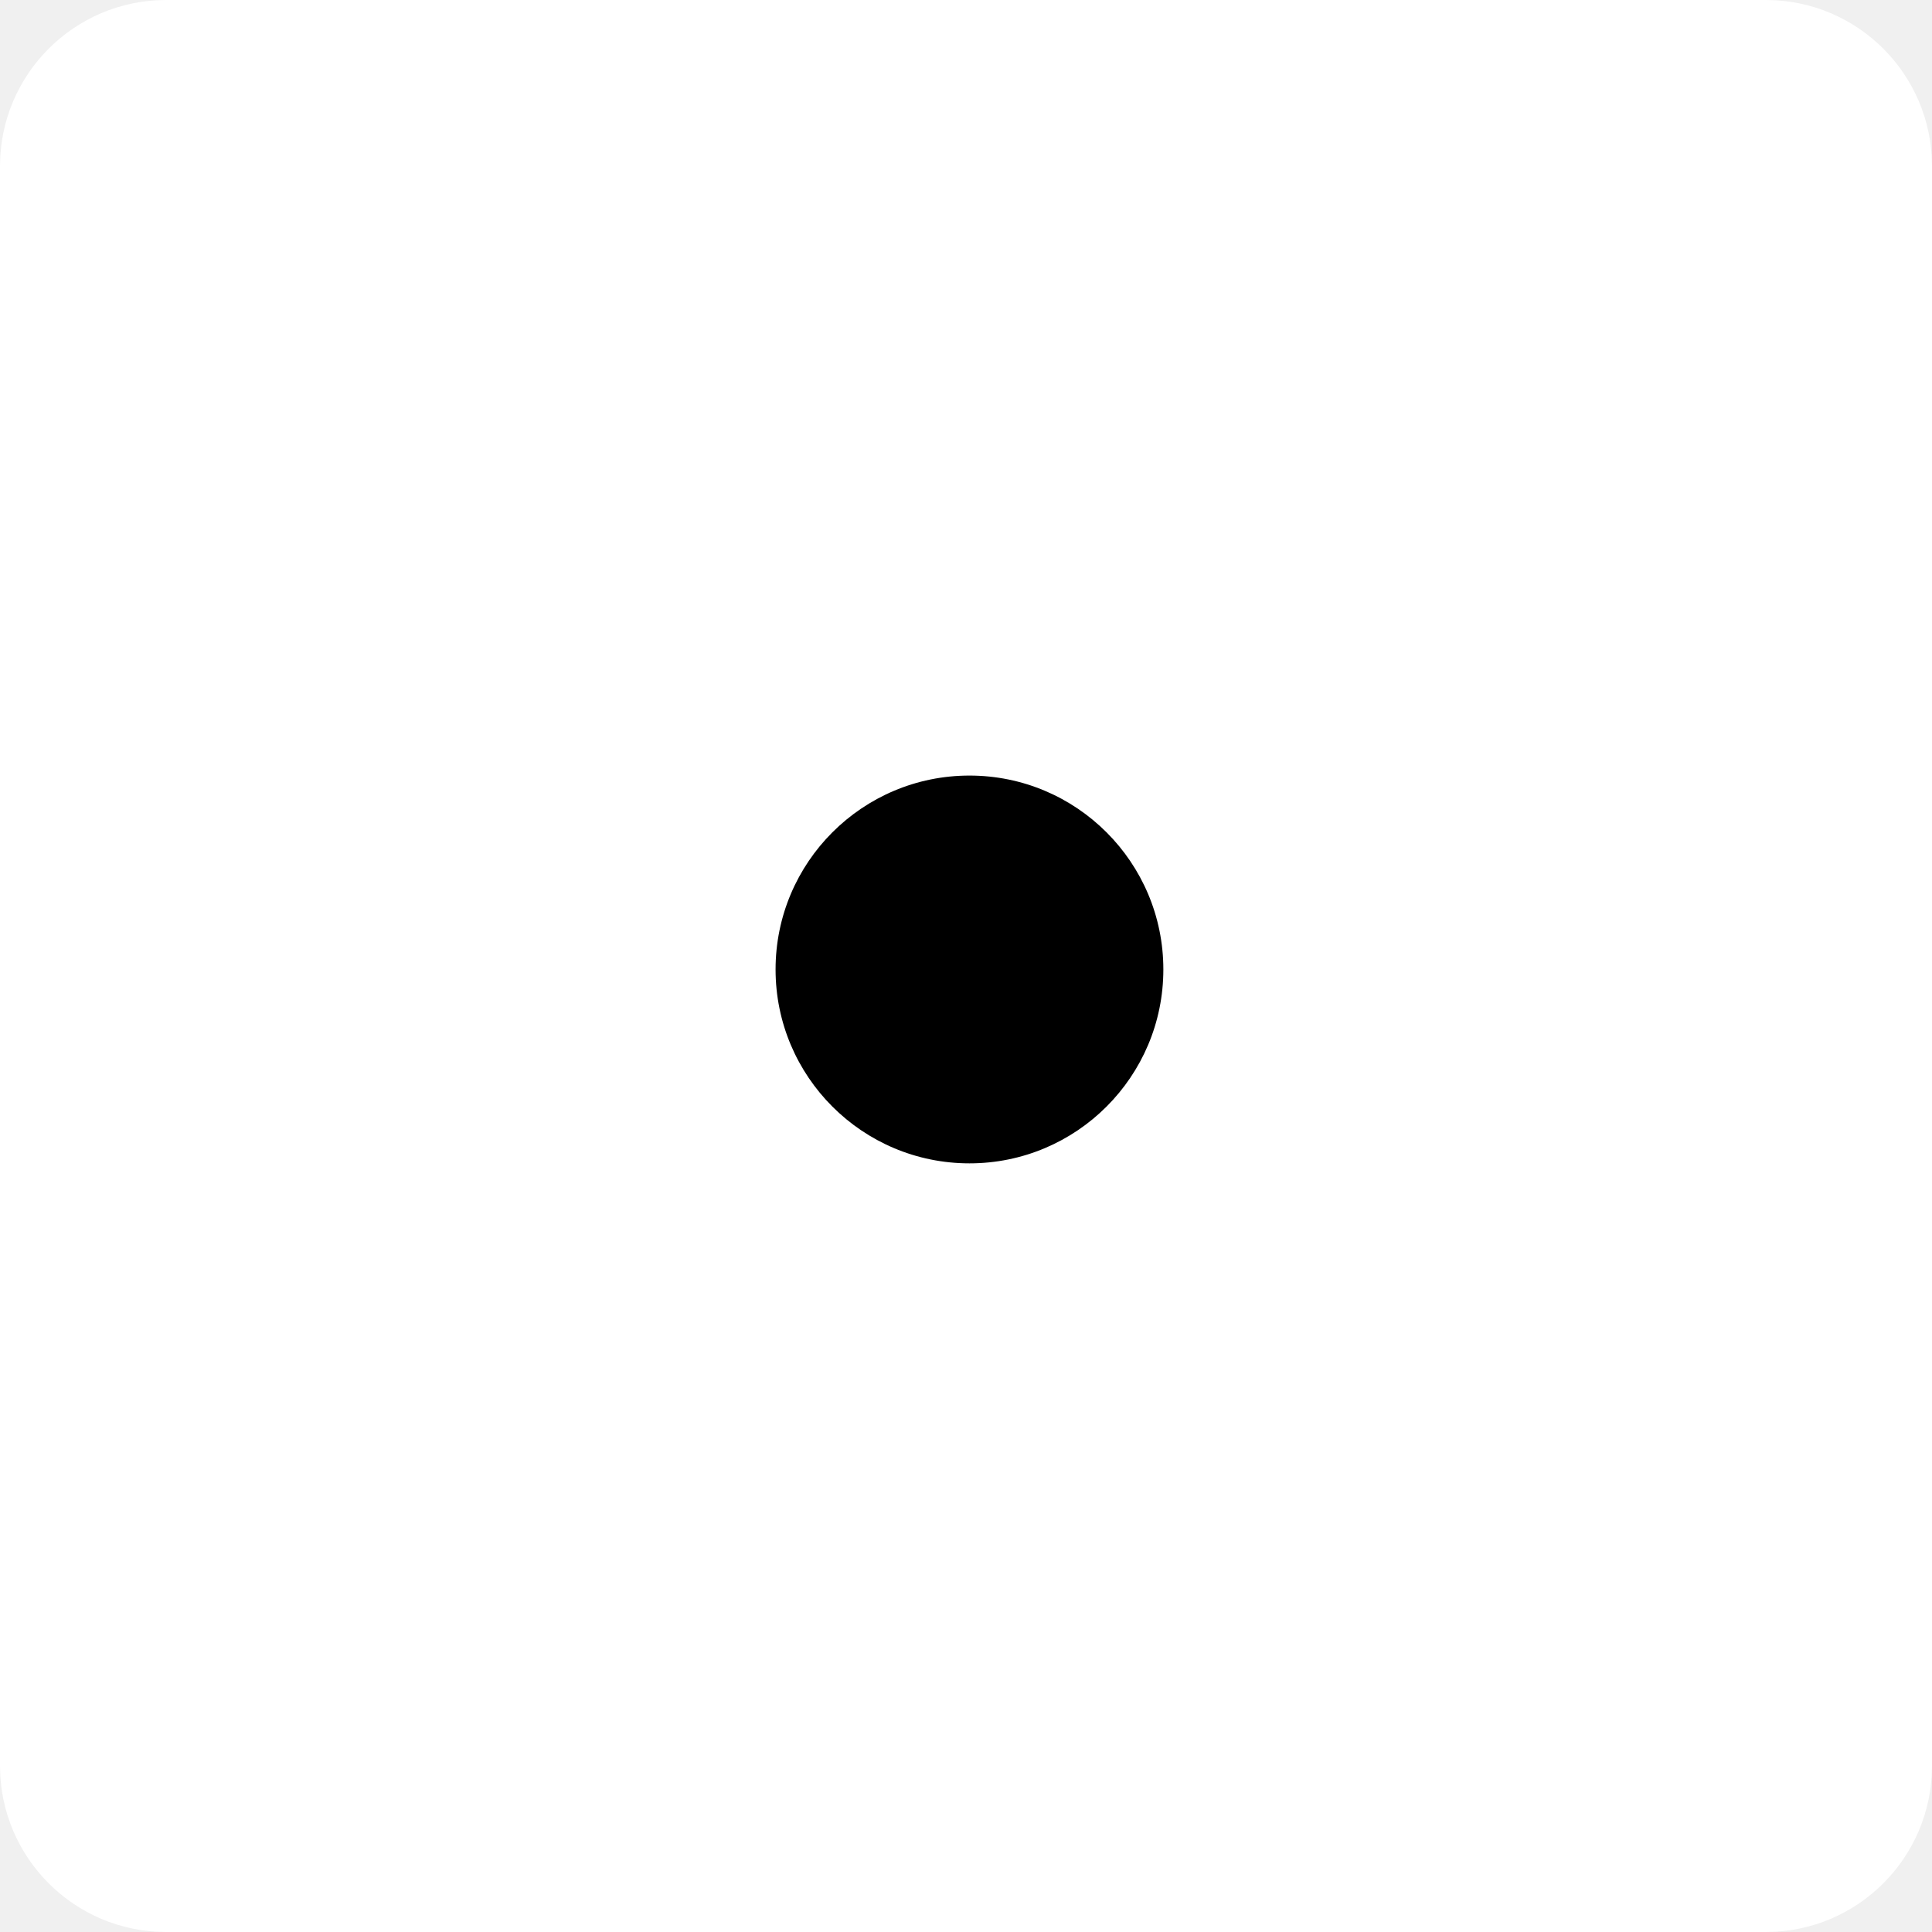
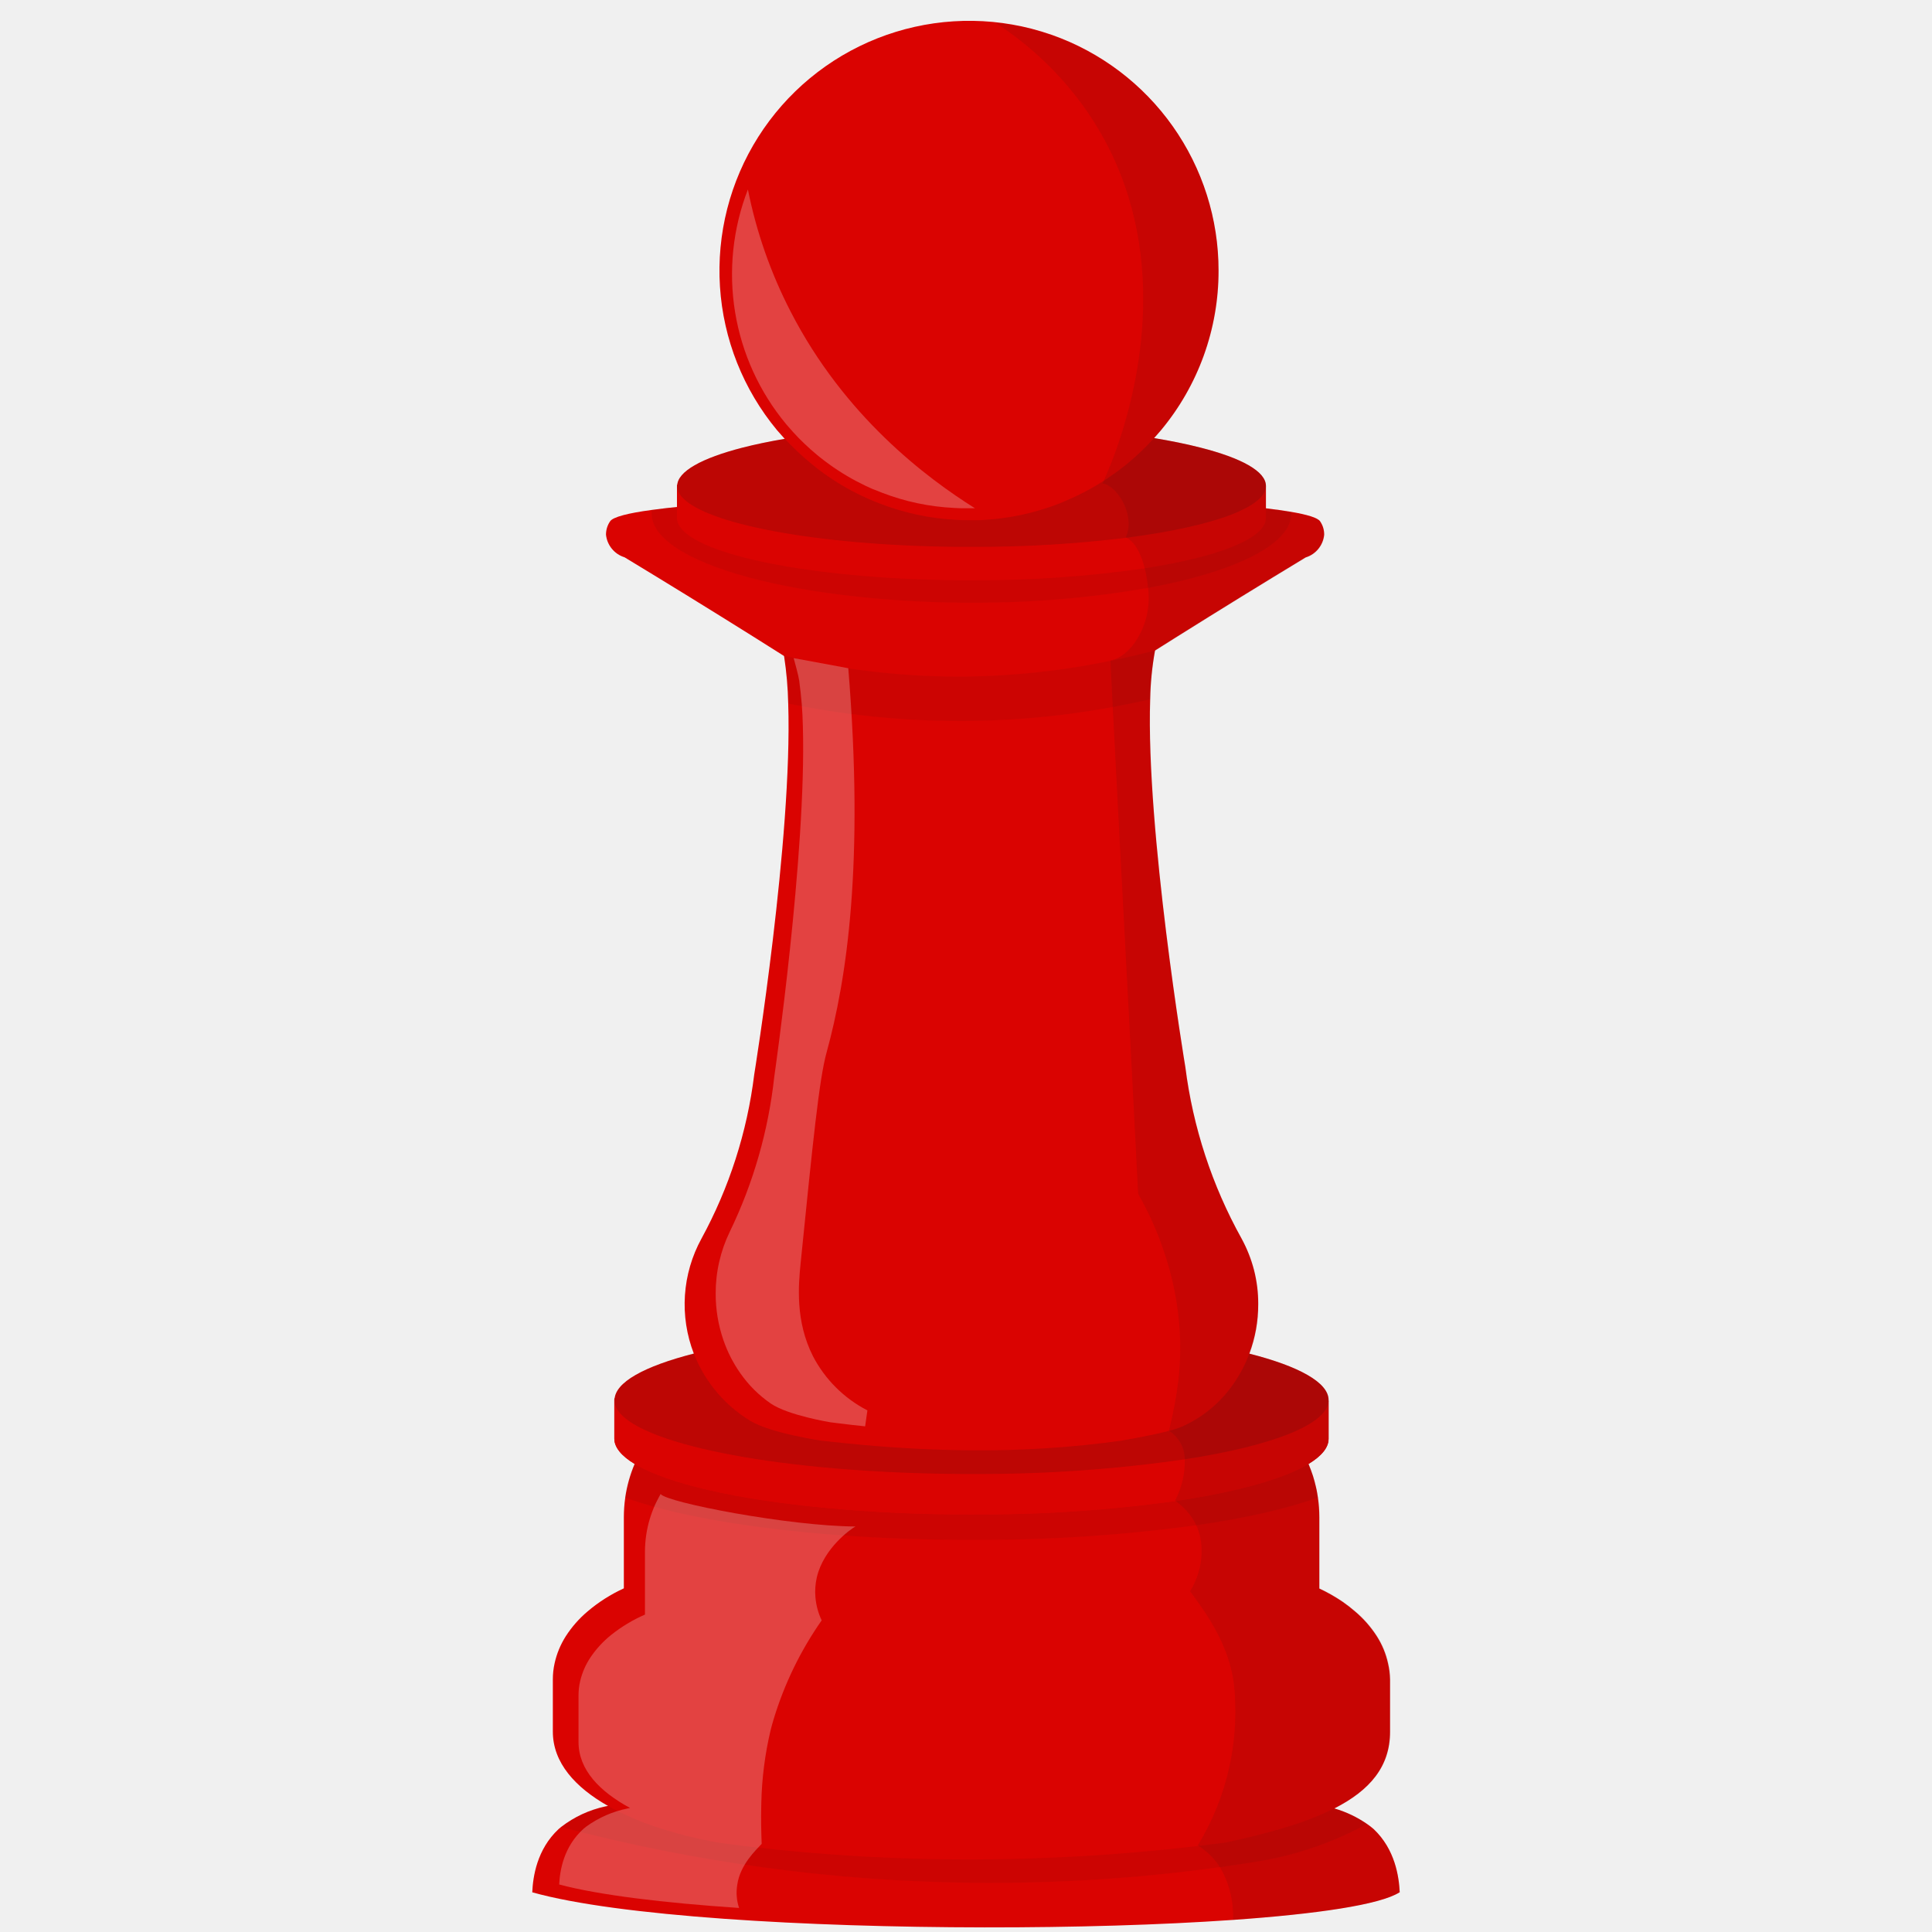
- <svg xmlns="http://www.w3.org/2000/svg" width="279" height="279" viewBox="0 0 279 279" fill="none">
-   <rect width="279" height="279" rx="24" fill="white" />
-   <circle cx="140" cy="140" r="28" fill="black" />
+ <svg xmlns="http://www.w3.org/2000/svg" width="1080" zoomAndPan="magnify" viewBox="0 0 810 810" height="1080" preserveAspectRatio="xMidYMid meet" version="1.0">
+   <defs>
+     <filter x="0%" y="0%" width="100%" height="100%" id="4fe217fc7b">
+       <feColorMatrix values="0 0 0 0 1 0 0 0 0 1 0 0 0 0 1 0 0 0 1 0" color-interpolation-filters="sRGB" />
+     </filter>
+     <clipPath id="99550da381">
+       <path d="M 223.117 755 L 586.867 755 L 586.867 809 L 223.117 809 Z M 223.117 755 " clip-rule="nonzero" />
+     </clipPath>
+     <mask id="a45581f4e0">
+       <g filter="url(#4fe217fc7b)">
+         <rect x="-81" width="972" fill="#000000" y="-81" height="972" fill-opacity="0.07" />
+       </g>
+     </mask>
+     <clipPath id="8c89d3a006">
+       <rect x="0" width="342" y="0" height="37" />
+     </clipPath>
+     <mask id="3f2530ad2b">
+       <g filter="url(#4fe217fc7b)">
+         <rect x="-81" width="972" fill="#000000" y="-81" height="972" fill-opacity="0.07" />
+       </g>
+     </mask>
+     <clipPath id="4baca954f2">
+       <rect x="0" width="293" y="0" height="71" />
+     </clipPath>
+     <mask id="bba258692e">
+       <g filter="url(#4fe217fc7b)">
+         <rect x="-81" width="972" fill="#000000" y="-81" height="972" fill-opacity="0.15" />
+       </g>
+     </mask>
+     <clipPath id="64bc27bbdb">
+       <path d="M 1 0.359 L 301.281 0.359 L 301.281 63 L 1 63 Z M 1 0.359 " clip-rule="nonzero" />
+     </clipPath>
+     <clipPath id="14c23cf72a">
+       <rect x="0" width="302" y="0" height="65" />
+     </clipPath>
+     <mask id="a1ac9b3673">
+       <g filter="url(#4fe217fc7b)">
+         <rect x="-81" width="972" fill="#000000" y="-81" height="972" fill-opacity="0.07" />
+       </g>
+     </mask>
+     <clipPath id="b47dfd4a3e">
+       <path d="M 2 0.16 L 270.68 0.16 L 270.68 46.961 L 2 46.961 Z M 2 0.16 " clip-rule="nonzero" />
+     </clipPath>
+     <clipPath id="dbb9b7ed34">
+       <rect x="0" width="271" y="0" height="47" />
+     </clipPath>
+     <mask id="b41d3b0b9f">
+       <g filter="url(#4fe217fc7b)">
+         <rect x="-81" width="972" fill="#000000" y="-81" height="972" fill-opacity="0.15" />
+       </g>
+     </mask>
+     <clipPath id="46d485638e">
+       <rect x="0" width="250" y="0" height="55" />
+     </clipPath>
+     <mask id="1eb2a26ff7">
+       <g filter="url(#4fe217fc7b)">
+         <rect x="-81" width="972" fill="#000000" y="-81" height="972" fill-opacity="0.07" />
+       </g>
+     </mask>
+     <clipPath id="2ec4cd2b2b">
+       <path d="M 1 1 L 157.559 1 L 157.559 32 L 1 32 Z M 1 1 " clip-rule="nonzero" />
+     </clipPath>
+     <clipPath id="ee65289a7e">
+       <rect x="0" width="158" y="0" height="33" />
+     </clipPath>
+     <clipPath id="f12d0f23a1">
+       <path d="M 416 8 L 586.867 8 L 586.867 807 L 416 807 Z M 416 8 " clip-rule="nonzero" />
+     </clipPath>
+     <mask id="aa7b461d78">
+       <g filter="url(#4fe217fc7b)">
+         <rect x="-81" width="972" fill="#000000" y="-81" height="972" fill-opacity="0.1" />
+       </g>
+     </mask>
+     <clipPath id="4c78780148">
+       <path d="M 1 1 L 170.867 1 L 170.867 797 L 1 797 Z M 1 1 " clip-rule="nonzero" />
+     </clipPath>
+     <clipPath id="0d43765db0">
+       <rect x="0" width="171" y="0" height="799" />
+     </clipPath>
+     <mask id="865f635162">
+       <g filter="url(#4fe217fc7b)">
+         <rect x="-81" width="972" fill="#000000" y="-81" height="972" fill-opacity="0.25" />
+       </g>
+     </mask>
+     <clipPath id="b927ebf667">
+       <path d="M 0.238 1 L 103 1 L 103 135.121 L 0.238 135.121 Z M 0.238 1 " clip-rule="nonzero" />
+     </clipPath>
+     <clipPath id="d1cad027b5">
+       <rect x="0" width="105" y="0" height="136" />
+     </clipPath>
+     <mask id="394395f79b">
+       <g filter="url(#4fe217fc7b)">
+         <rect x="-81" width="972" fill="#000000" y="-81" height="972" fill-opacity="0.25" />
+       </g>
+     </mask>
+     <clipPath id="880a8f3813">
+       <path d="M 1 0.281 L 65 0.281 L 65 323 L 1 323 Z M 1 0.281 " clip-rule="nonzero" />
+     </clipPath>
+     <clipPath id="f3ad6f12c4">
+       <rect x="0" width="67" y="0" height="324" />
+     </clipPath>
+     <mask id="5b1c0defeb">
+       <g filter="url(#4fe217fc7b)">
+         <rect x="-81" width="972" fill="#000000" y="-81" height="972" fill-opacity="0.25" />
+       </g>
+     </mask>
+     <clipPath id="0423bd88f1">
+       <path d="M 1 0.16 L 126 0.16 L 126 174 L 1 174 Z M 1 0.16 " clip-rule="nonzero" />
+     </clipPath>
+     <clipPath id="f62f7c7b8e">
+       <rect x="0" width="128" y="0" height="176" />
+     </clipPath>
+   </defs>
+   <g clip-path="url(#99550da381)">
+     <path fill="#da0301" d="M 586.844 793.398 C 586.844 793.398 586.742 793.398 586.707 793.398 C 578.531 798.586 552.129 802.457 516.93 804.93 C 456.691 809.148 370.352 809.234 303.633 804.465 C 269.832 802.043 241.082 798.379 223.309 793.398 L 223.152 793.398 C 223.43 786.828 225.09 775.348 234.199 766.844 C 234.199 766.844 234.547 766.516 235.238 765.977 C 240.801 761.695 247.012 758.812 253.875 757.332 L 254.844 757.145 C 264.145 755.414 284.527 754.742 313.625 755.156 C 338.332 755.535 369.297 756.66 405.051 758.613 C 421.699 757.73 437.312 757.023 451.73 756.469 C 462.473 756.055 472.535 755.738 481.918 755.52 C 492.672 755.258 502.492 755.121 511.309 755.105 C 533.457 755.105 548.93 755.828 556.262 757.402 C 557.402 757.645 558.492 757.938 559.547 758.234 C 564.449 759.668 569.004 761.844 573.203 764.75 C 574.156 765.402 575.07 766.113 575.938 766.879 C 584.91 775.348 586.535 786.828 586.844 793.398 Z M 586.844 793.398 " fill-opacity="1" fill-rule="nonzero" />
+   </g>
+   <g mask="url(#a45581f4e0)">
+     <g transform="matrix(1, 0, 0, 1, 233, 754)">
+       <g clip-path="url(#8c89d3a006)">
+         <path fill="#131313" d="M 340.066 10.715 L 339.805 10.855 C 325.379 18.672 310.066 23.887 293.871 26.5 C 288.832 27.32 283.688 28.09 278.43 28.816 C 244.016 33.566 209.438 35.75 174.695 35.371 C 145.57 35.047 116.578 32.926 87.719 29.012 C 58.855 25.098 30.344 19.422 2.188 11.977 C 7.75 7.695 13.961 4.812 20.824 3.332 L 21.793 3.145 C 38.996 -0.125 94.18 0.465 171.945 4.543 C 188.598 3.664 204.207 2.953 218.629 2.398 C 228.793 2.191 238.855 1.875 248.812 1.449 C 259.566 1.191 269.387 1.051 278.207 1.035 C 300.352 1.035 315.828 1.762 323.156 3.332 C 324.297 3.574 325.387 3.871 326.441 4.164 C 331.336 5.613 335.879 7.797 340.066 10.715 Z M 340.066 10.715 " fill-opacity="1" fill-rule="nonzero" />
+       </g>
+     </g>
+   </g>
+   <path fill="#da0301" d="M 553.133 636.121 L 553.133 663.246 C 553.133 664.109 553.133 664.977 553.133 665.805 C 552.25 688.68 539.387 702.113 517.844 712.121 L 517.516 712.277 C 510.512 715.43 503.344 718.141 496.008 720.422 C 492.125 721.184 488.234 721.887 484.34 722.531 C 459.363 726.793 434.207 728.992 408.871 729.137 C 389.27 729.238 369.742 728.051 350.297 725.574 C 339.727 724.238 329.18 722.508 318.656 720.387 L 317.844 720.164 C 311.176 718.332 304.727 715.918 298.5 712.918 C 279.273 703.582 262.727 688.145 261.551 665.77 C 261.551 664.922 261.551 664.043 261.551 663.211 L 261.551 636.121 C 261.555 633.348 261.75 630.586 262.141 627.84 C 262.848 622.977 264.164 618.285 266.082 613.766 C 266.824 612.035 267.656 610.309 268.555 608.684 C 269.004 607.871 269.469 607.059 269.953 606.262 L 270.059 606.105 C 271.164 604.309 272.371 602.582 273.672 600.918 C 274.086 600.383 274.5 599.863 274.934 599.348 C 275.367 598.828 275.816 598.328 276.266 597.844 C 276.922 597.082 277.629 596.355 278.34 595.645 C 280.977 593.004 283.852 590.641 286.953 588.562 C 290.059 586.484 293.336 584.727 296.785 583.297 C 300.234 581.863 303.793 580.781 307.457 580.047 C 311.117 579.316 314.816 578.949 318.555 578.945 L 495.957 578.945 C 502.676 578.949 509.195 580.102 515.512 582.402 L 516.254 582.68 L 516.824 582.906 L 517.137 583.027 L 517.742 583.285 L 518.484 583.578 L 520.004 584.254 L 520.664 584.582 L 521.234 584.859 C 522.012 585.238 522.773 585.637 523.531 586.051 L 524.812 586.777 L 526.16 587.59 L 527.18 588.246 L 527.785 588.66 L 528.805 589.352 L 529.566 589.891 L 530.395 590.512 L 531.141 591.098 C 531.918 591.703 532.695 592.328 533.438 592.984 L 534.164 593.641 C 534.672 594.078 535.156 594.527 535.617 594.988 L 536.328 595.68 L 536.586 595.941 C 537.434 596.789 538.316 597.668 539.039 598.586 L 539.68 599.348 C 540.113 599.863 540.527 600.367 540.941 600.902 C 541.359 601.438 542.066 602.371 542.672 603.133 C 545.027 606.457 546.996 609.996 548.586 613.75 C 548.949 614.578 549.277 615.477 549.586 616.273 C 549.898 617.066 550.211 618 550.488 618.848 C 550.938 620.301 551.332 621.77 551.68 623.273 C 551.887 624.172 552.078 625.004 552.234 625.988 C 552.336 626.594 552.441 627.215 552.527 627.82 C 552.93 630.574 553.133 633.34 553.133 636.121 Z M 553.133 636.121 " fill-opacity="1" fill-rule="nonzero" />
+   <path fill="#da0301" d="M 582.781 704.102 L 582.781 726.059 C 582.781 740.582 574.398 750.59 559.406 758.199 C 553.102 761.301 546.586 763.859 539.855 765.875 C 532.125 768.277 523.465 770.438 513.922 772.496 C 510.066 772.996 506.227 773.48 502.371 773.93 L 499.898 774.207 C 469.727 777.672 439.453 779.461 409.078 779.566 C 385.484 779.66 361.996 778.695 338.609 776.68 C 330.277 775.965 321.965 775.125 313.68 774.156 C 309.285 773.637 304.906 773.062 300.539 772.426 C 292.332 770.949 284.266 768.926 276.332 766.359 C 268.867 763.984 261.703 760.902 254.844 757.109 C 241.254 749.379 231.781 739.094 231.781 725.988 L 231.781 704.102 C 231.777 701.84 232.02 699.602 232.508 697.391 C 233.406 693.297 234.988 689.48 237.242 685.945 C 239.77 682.035 242.812 678.574 246.371 675.574 C 250.973 671.668 256.016 668.461 261.5 665.945 C 266.637 663.57 271.957 661.727 277.457 660.41 C 285.062 658.609 292.773 657.715 300.59 657.73 L 513.922 657.73 C 521.875 657.715 529.719 658.641 537.449 660.516 C 542.812 661.816 548 663.629 553.012 665.945 C 556.453 667.543 559.746 669.41 562.883 671.547 C 564.688 672.793 566.414 674.133 568.07 675.574 C 571.629 678.574 574.672 682.035 577.199 685.945 C 579.453 689.48 581.035 693.297 581.934 697.391 C 582.453 699.598 582.734 701.836 582.781 704.102 Z M 582.781 704.102 " fill-opacity="1" fill-rule="nonzero" />
+   <g mask="url(#3f2530ad2b)">
+     <g transform="matrix(1, 0, 0, 1, 261, 577)">
+       <g clip-path="url(#4baca954f2)">
+         <path fill="#131313" d="M 291.527 50.84 C 278.836 55.473 261.355 59.484 240.523 62.473 C 209.254 66.723 177.84 68.766 146.281 68.613 L 142.91 68.613 C 121.957 68.527 101.953 67.625 83.555 66.055 C 48.738 63.078 19.691 57.684 1.02 50.855 C 1.727 45.996 3.043 41.305 4.961 36.781 C 5.703 35.055 6.535 33.324 7.434 31.699 C 7.883 30.887 8.348 30.074 8.832 29.277 C 9.977 27.43 11.215 25.652 12.551 23.938 C 12.965 23.402 13.379 22.883 13.812 22.363 C 14.246 21.844 14.695 21.344 15.145 20.859 C 15.801 20.098 16.508 19.371 17.219 18.664 C 19.863 16.012 22.742 13.641 25.855 11.559 C 28.969 9.473 32.258 7.715 35.719 6.281 C 39.18 4.844 42.746 3.762 46.422 3.035 C 50.098 2.305 53.809 1.941 57.555 1.945 L 234.957 1.945 C 241.676 1.949 248.195 3.102 254.512 5.402 L 255.254 5.68 L 255.824 5.906 L 256.137 6.027 L 256.742 6.285 L 257.484 6.578 L 259.004 7.254 L 259.664 7.582 L 260.234 7.859 C 261.012 8.238 261.773 8.637 262.531 9.051 L 263.812 9.777 L 265.16 10.59 L 266.18 11.246 L 266.785 11.66 L 267.805 12.352 L 268.566 12.891 L 269.395 13.512 L 270.141 14.098 C 270.934 14.703 271.695 15.328 272.438 15.984 L 273.164 16.641 C 273.668 17.074 274.152 17.539 274.617 17.988 L 275.328 18.68 C 276.262 19.633 277.16 20.602 278.039 21.586 L 278.68 22.348 C 279.113 22.863 279.527 23.367 279.926 23.902 C 280.324 24.438 281.066 25.371 281.656 26.133 C 284.008 29.457 285.98 32.996 287.566 36.75 C 287.93 37.578 288.258 38.477 288.57 39.273 C 288.883 40.066 289.191 41 289.469 41.848 C 289.918 43.301 290.316 44.77 290.66 46.273 C 290.871 47.172 291.059 48.004 291.215 48.988 C 291.336 49.609 291.441 50.234 291.527 50.84 Z M 291.527 50.84 " fill-opacity="1" fill-rule="nonzero" />
+       </g>
+     </g>
+   </g>
+   <path fill="#da0301" d="M 557.004 586.949 C 557.012 587.078 557.012 587.203 557.004 587.332 C 556.727 592.207 551.004 596.82 541.031 600.918 C 530.52 605.223 515.285 608.957 496.754 611.812 C 467.094 616.09 437.281 618.141 407.316 617.965 L 402.301 617.965 C 381.105 617.812 361.016 616.758 342.949 614.977 C 312.988 612.02 288.523 607.059 273.586 600.938 C 264.023 597.012 258.352 592.602 257.66 587.953 C 257.637 587.625 257.637 587.297 257.66 586.969 C 257.66 579.566 270.145 572.789 290.996 567.465 C 304.953 564.059 319.07 561.574 333.352 560.012 C 350.883 557.938 370.629 556.555 391.688 556.125 C 396.875 556.02 402.059 555.949 407.387 555.949 C 436.691 555.789 465.859 557.742 494.887 561.812 C 504.617 563.215 514.254 565.117 523.793 567.516 C 544.555 572.789 557.004 579.621 557.004 586.949 Z M 557.004 586.949 " fill-opacity="1" fill-rule="nonzero" />
+   <path fill="#da0301" d="M 557.004 587.332 L 557.004 603.234 C 557.004 606.918 554.031 610.465 548.586 613.766 C 538.09 620.109 518.348 625.539 492.777 629.324 C 464.41 633.242 435.914 635.113 407.281 634.945 L 405.898 634.945 C 384.77 634.945 364.699 633.941 346.512 632.211 C 309.027 628.754 279.652 621.977 265.961 613.695 C 260.516 610.395 257.559 606.781 257.559 603.168 C 257.559 600.039 257.559 591.066 257.559 587.867 L 257.559 586.727 C 257.559 584.461 273.359 581.297 296.562 578.41 C 308.043 576.992 321.32 575.645 335.395 574.5 C 353.582 573.051 373.102 571.961 391.773 571.547 C 396.961 571.441 402.145 571.371 407.211 571.371 C 436.309 571.344 465.324 572.855 494.262 575.902 C 502.664 576.82 510.566 577.84 517.863 578.93 C 531.098 580.68 544.117 583.457 556.918 587.262 Z M 557.004 587.332 " fill-opacity="1" fill-rule="nonzero" />
+   <path fill="#da0301" d="M 557.004 587.332 L 557.004 603.234 C 557.004 606.918 554.031 610.465 548.586 613.766 C 538.09 620.109 518.348 625.539 492.777 629.324 C 464.41 633.242 435.914 635.113 407.281 634.945 L 405.898 634.945 C 384.77 634.945 364.699 633.941 346.512 632.211 C 309.027 628.754 279.652 621.977 265.961 613.695 C 260.516 610.395 257.559 606.781 257.559 603.168 C 257.559 600.039 257.559 591.066 257.559 587.867 L 257.559 586.727 C 257.559 584.461 273.359 581.297 296.562 578.41 C 308.043 576.992 321.32 575.645 335.395 574.5 C 353.582 573.051 373.102 571.961 391.773 571.547 C 396.961 571.441 402.145 571.371 407.211 571.371 C 436.309 571.344 465.324 572.855 494.262 575.902 C 502.664 576.82 510.566 577.84 517.863 578.93 C 531.098 580.68 544.117 583.457 556.918 587.262 Z M 557.004 587.332 " fill-opacity="1" fill-rule="nonzero" />
+   <g mask="url(#bba258692e)">
+     <g transform="matrix(1, 0, 0, 1, 256, 555)">
+       <g clip-path="url(#14c23cf72a)">
+         <g clip-path="url(#64bc27bbdb)">
+           <path fill="#131313" d="M 301.004 31.949 C 301.012 32.078 301.012 32.203 301.004 32.332 C 300.727 37.207 295.004 41.82 285.031 45.918 C 274.52 50.223 259.285 53.961 240.754 56.812 C 211.094 61.09 181.281 63.141 151.316 62.965 L 146.301 62.965 C 125.105 62.812 105.016 61.758 86.949 59.977 C 56.988 57.02 32.523 52.059 17.586 45.938 C 8.023 42.012 2.352 37.602 1.66 32.953 C 1.637 32.625 1.637 32.297 1.66 31.969 C 1.66 24.566 14.145 17.789 34.996 12.465 C 48.953 9.059 63.07 6.574 77.352 5.012 C 94.883 2.938 114.629 1.555 135.688 1.125 C 140.875 1.02 146.059 0.949 151.387 0.949 C 180.691 0.789 209.859 2.746 238.887 6.812 C 248.617 8.219 258.254 10.117 267.793 12.516 C 288.555 17.789 301.004 24.621 301.004 31.949 Z M 301.004 31.949 " fill-opacity="1" fill-rule="nonzero" />
+         </g>
+       </g>
+     </g>
+   </g>
+   <path fill="#da0301" d="M 527.508 546.77 C 527.527 553.91 526.289 560.828 523.793 567.516 C 522.277 571.578 520.324 575.418 517.93 579.031 C 517.172 580.191 516.359 581.312 515.512 582.402 C 512.902 585.797 509.922 588.816 506.562 591.469 C 503.203 594.121 499.57 596.32 495.664 598.066 C 493.852 598.812 491.996 599.418 490.098 599.883 L 488.211 600.367 C 480.172 602.336 469.938 603.98 470.336 603.98 C 449.309 606.902 428.18 608.254 406.953 608.043 C 391.996 607.938 376.836 607.145 361.465 605.762 C 357.211 605.379 352.949 604.953 348.672 604.48 L 344.211 603.98 C 344.211 603.98 323.152 600.918 314.473 595.645 C 308.648 592.086 303.617 587.633 299.379 582.281 C 298.41 581.07 297.496 579.809 296.633 578.512 C 295.766 577.215 295.23 576.336 294.59 575.211 C 293.172 572.734 291.938 570.172 290.891 567.516 C 290.141 565.578 289.5 563.602 288.965 561.59 C 288.43 559.578 288.004 557.547 287.691 555.488 C 287.379 553.434 287.176 551.363 287.086 549.285 C 287 547.207 287.023 545.129 287.16 543.055 C 287.301 540.977 287.551 538.914 287.91 536.867 C 288.273 534.816 288.746 532.797 289.328 530.797 C 289.91 528.801 290.602 526.84 291.395 524.918 C 292.191 522.996 293.09 521.121 294.09 519.297 C 299.914 508.621 304.684 497.496 308.406 485.922 C 312.129 474.344 314.73 462.523 316.219 450.453 C 316.219 450.453 332.297 351.316 330.465 294.988 C 330.324 288.332 329.75 281.707 328.738 275.125 L 328.738 274.883 C 328.312 272.422 327.734 269.992 327.008 267.605 L 485.547 267.605 C 485.016 269.309 484.578 271.039 484.234 272.789 C 483.016 279.543 482.344 286.348 482.211 293.207 C 480.398 347.996 496.961 447.41 496.961 447.41 C 498.559 460.027 501.344 472.379 505.305 484.465 C 509.27 496.547 514.344 508.148 520.523 519.262 C 522.785 523.41 524.512 527.766 525.711 532.332 C 526.93 537.07 527.531 541.883 527.508 546.77 Z M 527.508 546.77 " fill-opacity="1" fill-rule="nonzero" />
+   <path fill="#da0301" d="M 555.156 224.207 C 555.047 225.293 554.785 226.34 554.367 227.348 C 553.949 228.355 553.395 229.281 552.707 230.125 C 552.016 230.969 551.219 231.695 550.312 232.305 C 549.406 232.914 548.434 233.379 547.391 233.699 C 529.344 244.625 511.371 255.699 493.484 266.914 C 490.371 268.848 487.277 270.797 484.199 272.758 L 468.969 282.438 L 465.926 282.438 L 405 284.148 L 404.133 284.148 C 404.133 283.961 404.133 283.77 404.133 283.578 C 403.875 278.219 403.598 272.879 403.34 267.535 C 403.074 262.566 402.828 257.598 402.598 252.633 L 402.129 243.312 C 401.887 238.629 401.664 233.926 401.422 229.238 L 400.852 217.984 C 400.676 214.227 400.492 210.477 400.297 206.73 L 400.297 206.523 L 404.602 206.625 L 408.906 206.73 C 420.352 207.023 435.203 207.457 451.023 208.059 C 457.23 208.285 463.574 208.562 469.938 208.855 C 489.094 209.738 508.266 210.895 523.41 212.312 C 525.969 212.574 528.41 212.832 530.727 213.109 C 534.703 213.574 538.262 214.078 541.34 214.598 C 548.082 215.754 552.441 217.066 553.441 218.539 C 554.609 220.246 555.18 222.137 555.156 224.207 Z M 555.156 224.207 " fill-opacity="1" fill-rule="nonzero" />
+   <path fill="#da0301" d="M 408.922 206.523 L 408.922 206.73 C 408.164 222.047 407.395 237.359 406.625 252.668 C 406.105 263.168 405.582 273.66 405.051 284.148 L 404.188 284.148 L 340.34 282.422 C 332.168 277.211 323.973 272.023 315.754 266.859 C 297.875 255.656 279.906 244.586 261.844 233.648 C 260.805 233.328 259.828 232.859 258.922 232.254 C 258.02 231.645 257.219 230.918 256.527 230.074 C 255.836 229.23 255.281 228.305 254.859 227.297 C 254.441 226.289 254.176 225.242 254.066 224.156 C 254.066 222.113 254.645 220.246 255.793 218.555 C 257.004 216.723 263.473 215.098 273.203 213.801 C 303.789 209.566 366.723 207.543 400.312 206.676 L 404.617 206.574 Z M 408.922 206.523 " fill-opacity="1" fill-rule="nonzero" />
+   <g mask="url(#a1ac9b3673)">
+     <g transform="matrix(1, 0, 0, 1, 271, 206)">
+       <g clip-path="url(#dbb9b7ed34)">
+         <g clip-path="url(#b47dfd4a3e)">
+           <path fill="#131313" d="M 270.359 8.664 L 270.359 9.391 C 270.359 13.715 267.711 17.879 262.82 21.754 C 253.086 29.465 234.465 36.016 210.363 40.461 C 185.855 44.746 161.16 46.816 136.281 46.668 L 131.598 46.668 C 114.961 46.516 98.387 45.426 81.871 43.398 C 48.297 39.25 21.984 31.383 9.727 21.684 C 4.852 17.812 2.188 13.645 2.188 9.32 C 2.188 8.891 2.188 8.371 2.188 7.781 C 5.387 7.332 8.965 6.918 12.82 6.52 C 14.93 6.297 17.125 6.09 19.391 5.898 C 39.844 4.047 66.277 2.77 90.137 1.871 C 104.852 1.336 118.559 0.938 129.297 0.66 L 129.297 0.453 L 133.602 0.555 L 137.906 0.453 L 137.906 0.66 C 149.352 0.953 164.203 1.387 180.023 1.992 C 186.23 2.215 192.574 2.492 198.938 2.785 C 218.094 3.668 237.266 4.828 252.41 6.246 C 254.969 6.504 257.41 6.762 259.727 7.039 C 263.668 7.645 267.281 8.145 270.359 8.664 Z M 270.359 8.664 " fill-opacity="1" fill-rule="nonzero" />
+         </g>
+       </g>
+     </g>
+   </g>
+   <path fill="#da0301" d="M 530.742 204.016 L 530.742 217.121 C 530.742 220.164 528.305 223.086 523.828 225.766 C 515.457 230.812 500.02 235.152 480.016 238.246 C 455.902 241.742 431.664 243.418 407.297 243.277 L 402.113 243.277 C 386.152 243.141 370.992 242.363 357.16 241.047 C 326.246 238.125 302.027 232.594 290.734 225.781 C 286.242 223.051 283.82 220.129 283.82 217.137 C 283.82 216.152 283.82 214.477 283.82 212.609 C 283.82 209.617 283.82 206.176 283.82 204.516 L 283.82 203.582 C 283.82 201.715 296.855 199.105 315.996 196.668 C 323.137 195.785 331.105 194.938 339.594 194.16 L 348.016 193.453 C 363.004 192.242 379.133 191.344 394.504 190.996 C 398.809 190.996 403.062 190.859 407.23 190.859 C 428.133 190.859 448.168 191.809 466.012 193.332 L 472.93 193.969 C 482.125 194.867 490.699 195.922 498.41 197.082 C 509.328 198.551 520.062 200.859 530.621 203.996 Z M 530.742 204.016 " fill-opacity="1" fill-rule="nonzero" />
+   <path fill="#da0301" d="M 530.742 203.703 C 530.75 203.809 530.75 203.91 530.742 204.016 C 530.586 206.953 528.012 209.773 523.445 212.383 C 521.547 213.449 519.586 214.395 517.566 215.219 C 507.352 219.402 491.633 222.93 472.617 225.402 C 451.109 228.051 429.52 229.344 407.852 229.273 L 401.488 229.273 C 384.633 229.117 368.641 228.254 354.254 226.836 C 329.551 224.383 309.305 220.301 297.062 215.254 C 294.781 214.336 292.578 213.25 290.461 212.004 C 286.586 209.652 284.32 207.145 283.922 204.535 C 283.906 204.27 283.906 204.004 283.922 203.738 C 283.922 197.637 294.297 192.035 311.414 187.641 C 316.602 186.312 322.531 185.082 328.961 183.977 C 334.391 183.059 340.199 182.246 346.25 181.504 C 360.703 179.777 376.992 178.668 394.348 178.305 C 398.602 178.203 402.992 178.168 407.297 178.168 C 428.34 178.094 449.312 179.281 470.215 181.73 C 474.984 182.316 479.551 182.957 483.871 183.664 C 491.062 184.859 497.617 186.191 503.375 187.676 C 520.488 192.035 530.742 197.617 530.742 203.703 Z M 530.742 203.703 " fill-opacity="1" fill-rule="nonzero" />
+   <g mask="url(#b41d3b0b9f)">
+     <g transform="matrix(1, 0, 0, 1, 282, 176)">
+       <g clip-path="url(#46d485638e)">
+         <path fill="#131313" d="M 248.742 27.703 C 248.75 27.809 248.75 27.91 248.742 28.016 C 248.586 30.953 246.012 33.773 241.445 36.383 C 239.547 37.449 237.586 38.395 235.566 39.219 C 225.352 43.402 209.633 46.93 190.617 49.402 C 169.109 52.051 147.52 53.344 125.852 53.273 L 119.488 53.273 C 102.633 53.117 86.641 52.254 72.254 50.836 C 47.551 48.383 27.305 44.301 15.062 39.254 C 12.781 38.336 10.578 37.25 8.461 36.004 C 4.586 33.652 2.32 31.145 1.922 28.535 C 1.906 28.27 1.906 28.004 1.922 27.738 C 1.922 21.637 12.297 16.035 29.414 11.641 C 34.602 10.312 40.531 9.082 46.961 7.977 C 52.391 7.059 58.199 6.246 64.25 5.504 C 78.703 3.777 94.992 2.668 112.348 2.305 C 116.602 2.203 120.992 2.168 125.297 2.168 C 146.34 2.094 167.312 3.281 188.215 5.73 C 192.984 6.316 197.551 6.957 201.871 7.664 C 209.062 8.859 215.617 10.191 221.375 11.676 C 238.488 16.035 248.742 21.617 248.742 27.703 Z M 248.742 27.703 " fill-opacity="1" fill-rule="nonzero" />
+       </g>
+     </g>
+   </g>
+   <path fill="#da0301" d="M 510.879 113.453 C 510.887 119.527 510.371 125.555 509.328 131.539 C 508.289 137.523 506.734 143.371 504.672 149.082 C 502.609 154.793 500.062 160.285 497.043 165.551 C 494.02 170.82 490.562 175.785 486.672 180.449 C 485.773 181.523 484.84 182.594 483.891 183.633 C 482.004 185.723 480.051 187.727 477.992 189.648 C 476.402 191.168 474.762 192.621 473.066 194.023 L 471.699 195.145 C 470.266 196.285 468.812 197.395 467.324 198.449 C 465.84 199.504 464.301 200.574 462.746 201.578 C 458.992 203.988 455.105 206.152 451.074 208.059 L 448.223 209.355 C 446.875 209.945 445.523 210.5 444.16 211.086 C 436.215 214.18 428.016 216.262 419.555 217.328 C 416.512 217.727 413.438 217.969 410.324 218.09 L 406.262 218.09 C 404.531 218.09 402.684 218.09 400.902 217.949 C 389.777 217.371 379.023 215.066 368.641 211.035 C 367.066 210.43 365.527 209.789 363.988 209.113 L 361.188 207.816 C 355.562 205.145 350.227 201.98 345.18 198.328 C 343.656 197.238 342.172 196.113 340.719 194.867 L 339.68 194.023 C 337.727 192.414 335.844 190.754 334.027 189.008 C 332.211 187.262 330.57 185.551 328.84 183.82 C 327.805 182.68 326.785 181.523 325.781 180.363 C 324.027 178.25 322.359 176.074 320.777 173.828 C 319.195 171.586 317.703 169.285 316.301 166.922 C 314.902 164.562 313.594 162.148 312.383 159.688 C 311.172 157.223 310.059 154.715 309.043 152.164 C 308.031 149.613 307.117 147.027 306.305 144.402 C 305.496 141.781 304.789 139.133 304.188 136.453 C 303.582 133.773 303.086 131.078 302.695 128.359 C 302.305 125.641 302.023 122.914 301.848 120.172 C 301.672 117.434 301.602 114.691 301.645 111.945 C 301.684 109.203 301.832 106.461 302.086 103.73 C 302.34 100.996 302.703 98.277 303.172 95.57 C 303.641 92.867 304.215 90.184 304.895 87.523 C 305.574 84.863 306.359 82.234 307.246 79.637 C 308.133 77.039 309.121 74.48 310.207 71.961 C 311.297 69.438 312.48 66.965 313.762 64.539 C 315.047 62.109 316.422 59.738 317.891 57.418 C 319.359 55.098 320.918 52.84 322.562 50.645 C 324.211 48.449 325.941 46.32 327.754 44.258 C 329.57 42.199 331.461 40.211 333.43 38.301 C 335.402 36.387 337.445 34.555 339.559 32.805 C 341.672 31.055 343.852 29.387 346.098 27.809 C 348.344 26.23 350.645 24.738 353.008 23.34 C 355.371 21.941 357.785 20.637 360.25 19.43 C 362.715 18.219 365.223 17.109 367.773 16.098 C 370.328 15.086 372.914 14.176 375.539 13.371 C 378.16 12.562 380.812 11.855 383.492 11.258 C 386.172 10.656 388.871 10.164 391.586 9.777 C 394.305 9.391 397.035 9.109 399.773 8.938 C 402.512 8.762 405.258 8.699 408 8.742 C 410.746 8.785 413.484 8.934 416.219 9.191 C 418.949 9.449 421.668 9.816 424.375 10.289 C 427.078 10.758 429.762 11.336 432.418 12.02 C 435.336 12.781 438.219 13.656 441.062 14.648 C 443.598 15.543 446.094 16.535 448.555 17.625 C 451.012 18.711 453.426 19.895 455.793 21.168 C 458.16 22.441 460.477 23.805 462.738 25.258 C 465 26.711 467.203 28.246 469.348 29.867 C 471.492 31.492 473.57 33.191 475.582 34.977 C 477.594 36.758 479.535 38.613 481.406 40.547 C 483.277 42.477 485.07 44.48 486.785 46.551 C 488.5 48.617 490.133 50.75 491.688 52.949 C 493.238 55.145 494.703 57.395 496.078 59.703 C 497.457 62.012 498.746 64.371 499.941 66.777 C 501.137 69.188 502.238 71.637 503.246 74.129 C 504.254 76.621 505.164 79.148 505.977 81.711 C 506.789 84.273 507.504 86.863 508.117 89.48 C 508.73 92.102 509.242 94.738 509.652 97.395 C 510.062 100.051 510.371 102.719 510.574 105.402 C 510.777 108.082 510.879 110.766 510.879 113.453 Z M 510.879 113.453 " fill-opacity="1" fill-rule="nonzero" />
+   <g mask="url(#1eb2a26ff7)">
+     <g transform="matrix(1, 0, 0, 1, 327, 271)">
+       <g clip-path="url(#ee65289a7e)">
+         <g clip-path="url(#2ec4cd2b2b)">
+           <path fill="#131313" d="M 157.184 1.773 C 155.965 8.527 155.289 15.332 155.16 22.191 C 150.145 23.344 144.961 24.418 139.602 25.406 C 127.281 27.676 114.879 29.297 102.395 30.266 C 85.84 31.508 69.281 31.605 52.711 30.555 C 36.145 29.5 19.73 27.312 3.465 23.988 C 3.324 17.332 2.75 10.707 1.738 4.125 L 1.738 3.883 C 5.367 4.766 10.176 5.871 15.172 6.855 C 35.668 10.859 56.355 12.793 77.238 12.648 L 78 12.648 C 98.379 12.387 118.551 10.191 138.512 6.062 C 144.875 4.77 151.059 3.328 157.062 1.738 Z M 157.184 1.773 " fill-opacity="1" fill-rule="nonzero" />
+         </g>
+       </g>
+     </g>
+   </g>
+   <g clip-path="url(#f12d0f23a1)">
+     <g mask="url(#aa7b461d78)">
+       <g transform="matrix(1, 0, 0, 1, 416, 8)">
+         <g clip-path="url(#0d43765db0)">
+           <g clip-path="url(#4c78780148)">
+             <path fill="#131313" d="M 170.844 785.398 C 170.844 785.398 170.742 785.398 170.707 785.398 C 162.527 790.586 136.129 794.457 100.93 796.93 C 101.117 793.047 100.746 789.219 99.809 785.445 C 98.875 781.672 97.414 778.109 95.43 774.766 C 93.094 771.129 90.09 768.168 86.422 765.879 L 86.164 765.707 C 89.801 759.773 92.82 753.547 95.223 747.016 C 97.766 740.156 99.586 733.109 100.695 725.879 C 101.801 718.645 102.168 711.379 101.793 704.07 C 101.793 702.531 101.621 700.977 101.465 699.402 C 99.734 680.988 88.133 666.328 82.949 659.137 C 84.789 656.152 86.121 652.953 86.941 649.543 C 87.586 646.875 87.859 644.172 87.77 641.434 C 87.711 637.941 86.965 634.605 85.523 631.422 C 83.496 627.273 80.582 623.891 76.777 621.273 L 76.637 621.168 C 78.059 618.492 79.113 615.68 79.805 612.73 C 80.496 609.777 80.801 606.789 80.719 603.762 C 80.703 602.57 80.543 601.398 80.238 600.246 C 79.934 599.094 79.492 598 78.914 596.957 C 78.336 595.918 77.641 594.961 76.824 594.094 C 76.008 593.227 75.098 592.473 74.098 591.832 C 75.832 584.941 77.141 577.977 78.02 570.93 L 78.332 567.953 C 78.758 563.238 78.91 558.512 78.781 553.777 C 78.434 542.496 76.598 531.457 73.285 520.668 C 70.305 510.824 66.27 501.43 61.18 492.488 C 57.723 423.332 54.023 357.047 50.531 288.477 C 50.305 283.859 50.062 279.227 49.84 274.645 C 49.754 272.918 49.668 271.031 49.562 269.234 L 49.562 268.941 C 54.301 267.902 58.207 264.219 60.922 259.656 C 62.375 257.234 63.5 254.672 64.297 251.961 C 65.09 249.25 65.527 246.484 65.605 243.664 C 65.605 242.195 65.605 240.465 65.348 238.582 C 65.086 235.828 64.633 233.105 63.98 230.422 C 62.617 224.887 60.266 219.684 56.547 217.523 L 55.996 217.227 C 58.398 212.043 56.84 205.629 53.938 200.977 C 51.758 197.52 48.75 194.977 46.242 194.684 C 46.348 194.477 46.484 194.148 46.691 193.699 C 47.367 192.195 48.594 189.395 50.152 185.504 C 51.379 182.305 52.797 178.363 54.23 173.816 C 63.773 143.543 74.129 86.023 37.891 36.055 C 32.898 29.215 27.324 22.887 21.164 17.074 C 15 11.262 8.359 6.062 1.238 1.477 C 6.383 2.016 11.461 2.926 16.473 4.211 C 19.387 4.969 22.27 5.848 25.117 6.836 C 27.098 7.539 29.055 8.297 30.988 9.113 C 32.926 9.93 34.832 10.805 36.715 11.738 C 38.598 12.672 40.449 13.66 42.273 14.703 C 44.098 15.746 45.887 16.844 47.645 17.996 C 49.398 19.148 51.121 20.352 52.805 21.605 C 54.488 22.863 56.137 24.168 57.742 25.52 C 59.348 26.875 60.91 28.277 62.434 29.727 C 63.953 31.172 65.43 32.668 66.863 34.203 C 68.293 35.742 69.676 37.32 71.016 38.941 C 72.352 40.562 73.637 42.219 74.875 43.918 C 76.109 45.617 77.297 47.352 78.43 49.121 C 79.562 50.891 80.641 52.691 81.664 54.523 C 82.688 56.359 83.656 58.223 84.566 60.113 C 85.477 62.008 86.332 63.926 87.129 65.871 C 87.926 67.812 88.664 69.781 89.34 71.77 C 90.02 73.754 90.637 75.762 91.191 77.789 C 91.75 79.812 92.246 81.855 92.68 83.91 C 93.113 85.965 93.488 88.031 93.797 90.109 C 94.105 92.188 94.355 94.27 94.539 96.363 C 94.723 98.457 94.844 100.555 94.902 102.652 C 94.961 104.754 94.957 106.852 94.891 108.953 C 94.82 111.051 94.691 113.148 94.496 115.238 C 94.301 117.332 94.043 119.414 93.727 121.492 C 93.406 123.566 93.023 125.633 92.578 127.684 C 92.137 129.738 91.633 131.777 91.062 133.801 C 90.496 135.82 89.871 137.824 89.184 139.812 C 88.496 141.797 87.75 143.758 86.945 145.699 C 86.141 147.641 85.277 149.555 84.355 151.441 C 83.438 153.328 82.461 155.188 81.426 157.02 C 80.395 158.848 79.309 160.645 78.168 162.41 C 77.027 164.172 75.836 165.902 74.59 167.594 C 73.344 169.285 72.051 170.938 70.707 172.555 C 69.809 173.625 68.875 174.699 67.922 175.734 C 75.117 176.926 81.668 178.258 87.426 179.746 C 104.559 184.137 114.812 189.723 114.812 195.809 C 114.82 195.91 114.82 196.016 114.812 196.117 L 114.812 205.281 C 118.789 205.75 122.348 206.25 125.426 206.77 C 132.168 207.926 136.527 209.242 137.531 210.711 C 138.688 212.398 139.266 214.266 139.258 216.312 C 139.148 217.398 138.887 218.445 138.469 219.453 C 138.055 220.461 137.5 221.387 136.809 222.23 C 136.117 223.074 135.32 223.801 134.418 224.41 C 133.512 225.016 132.539 225.484 131.496 225.805 C 113.445 236.73 95.477 247.801 77.59 259.016 C 74.477 260.953 71.383 262.898 68.305 264.859 C 67.086 271.613 66.41 278.418 66.281 285.277 C 64.465 340.066 81.027 439.48 81.027 439.48 C 82.629 452.098 85.41 464.449 89.375 476.531 C 93.34 488.617 98.41 500.219 104.594 511.332 C 106.855 515.48 108.582 519.836 109.781 524.402 C 111.012 529.141 111.625 533.961 111.613 538.855 C 111.629 545.996 110.391 552.914 107.895 559.602 C 128.645 564.91 141.109 571.707 141.109 579.07 C 141.117 579.199 141.117 579.324 141.109 579.453 L 141.109 595.355 C 141.109 599.039 138.133 602.586 132.688 605.887 C 133.051 606.715 133.379 607.617 133.691 608.41 C 134.004 609.207 134.312 610.141 134.59 610.988 C 135.039 612.438 135.438 613.91 135.781 615.414 C 135.992 616.312 136.18 617.141 136.336 618.129 C 136.441 618.73 136.543 619.355 136.629 619.961 C 137.035 622.707 137.234 625.465 137.234 628.242 L 137.234 655.367 C 137.234 656.23 137.234 657.098 137.234 657.926 C 140.68 659.523 143.969 661.391 147.109 663.527 C 148.91 664.773 150.641 666.117 152.293 667.555 C 155.855 670.559 158.898 674.016 161.422 677.93 C 163.68 681.465 165.258 685.281 166.16 689.375 C 166.637 691.586 166.879 693.82 166.887 696.082 L 166.887 718.059 C 166.887 732.582 158.5 742.59 143.512 750.199 C 148.414 751.633 152.969 753.809 157.168 756.715 C 158.125 757.371 159.035 758.078 159.902 758.844 C 168.91 767.348 170.535 778.828 170.844 785.398 Z M 170.844 785.398 " fill-opacity="1" fill-rule="nonzero" />
+           </g>
+         </g>
+       </g>
+     </g>
+   </g>
+   <g mask="url(#865f635162)">
+     <g transform="matrix(1, 0, 0, 1, 306, 78)">
+       <g clip-path="url(#d1cad027b5)">
+         <g clip-path="url(#b927ebf667)">
+           <path fill="#ffffff" d="M 102.75 135.09 L 99 135.09 C 97.27 135.09 95.645 135.09 93.984 134.953 C 83.562 134.445 73.48 132.312 63.746 128.555 C 62.277 128.004 60.824 127.398 59.391 126.828 C 58.492 126.445 57.66 126.031 56.762 125.617 C 51.492 123.105 46.492 120.141 41.754 116.73 C 40.32 115.711 38.938 114.637 37.57 113.551 L 36.586 112.754 C 34.77 111.25 33.008 109.676 31.297 108.051 C 29.582 106.426 28.027 104.836 26.488 103.125 C 25.504 102.051 24.551 100.965 23.617 99.855 C 22.227 98.18 20.891 96.461 19.609 94.695 C 18.332 92.93 17.113 91.125 15.953 89.281 C 14.793 87.434 13.699 85.551 12.664 83.633 C 11.629 81.715 10.66 79.766 9.758 77.781 C 8.852 75.797 8.016 73.789 7.246 71.75 C 6.477 69.711 5.773 67.648 5.141 65.562 C 4.508 63.477 3.945 61.371 3.453 59.25 C 2.957 57.129 2.535 54.988 2.184 52.84 C 1.836 50.688 1.555 48.527 1.348 46.359 C 1.141 44.188 1.004 42.016 0.941 39.836 C 0.879 37.656 0.891 35.48 0.973 33.301 C 1.055 31.125 1.207 28.953 1.434 26.785 C 1.66 24.617 1.961 22.457 2.328 20.312 C 2.699 18.164 3.141 16.031 3.652 13.91 C 4.164 11.793 4.746 9.695 5.398 7.613 C 6.051 5.535 6.77 3.48 7.559 1.445 C 11.145 19.355 17.121 36.426 25.484 52.656 C 48.082 96.59 82.418 122.332 102.75 135.09 Z M 102.75 135.09 " fill-opacity="1" fill-rule="nonzero" />
+         </g>
+       </g>
+     </g>
+   </g>
+   <g mask="url(#394395f79b)">
+     <g transform="matrix(1, 0, 0, 1, 299, 275)">
+       <g clip-path="url(#f3ad6f12c4)">
+         <g clip-path="url(#880a8f3813)">
+           <path fill="#ffffff" d="M 64.66 316.309 C 64.352 318.539 64.039 320.766 63.711 322.996 C 60.148 322.641 56.559 322.23 52.938 321.77 L 49.188 321.305 C 49.188 321.305 31.449 318.418 24.152 313.438 C 19.16 309.992 14.926 305.785 11.445 300.816 C 10.633 299.676 9.855 298.48 9.129 297.254 C 8.402 296.027 7.953 295.195 7.398 294.141 C 6.191 291.777 5.156 289.34 4.289 286.828 C 2.117 280.504 1.039 273.996 1.055 267.309 C 1.043 262.816 1.535 258.383 2.539 254.004 C 3.539 249.625 5.02 245.418 6.984 241.375 C 11.926 231.156 15.961 220.59 19.09 209.68 C 22.219 198.77 24.395 187.672 25.621 176.387 C 25.621 176.387 39.16 82.766 37.605 29.566 C 37.477 23.285 36.984 17.031 36.117 10.809 L 36.117 10.586 C 35.734 8.043 34.301 2.941 33.75 0.922 L 56.641 5.156 C 63.398 87.246 55.98 135.586 47.527 166.34 C 44.449 177.477 41.855 203.168 36.672 254.516 C 35.738 263.781 34.387 278.91 41.855 293.625 C 43.117 296.043 44.559 298.352 46.176 300.547 C 47.793 302.746 49.566 304.809 51.504 306.73 C 53.438 308.656 55.508 310.422 57.715 312.027 C 59.918 313.633 62.234 315.059 64.66 316.309 Z M 64.66 316.309 " fill-opacity="1" fill-rule="nonzero" />
+         </g>
+       </g>
+     </g>
+   </g>
+   <g mask="url(#5b1c0defeb)">
+     <g transform="matrix(1, 0, 0, 1, 233, 626)">
+       <g clip-path="url(#f62f7c7b8e)">
+         <g clip-path="url(#0423bd88f1)">
+           <path fill="#ffffff" d="M 109.465 35.258 C 108.82 38.047 108.621 40.863 108.875 43.711 C 109.172 47.078 110.043 50.289 111.488 53.344 C 102.59 66.082 95.883 79.883 91.363 94.75 C 90.914 96.238 90.5 97.723 90.117 99.227 C 87.691 109.43 86.379 119.777 86.176 130.262 C 85.984 136.867 86.176 142.691 86.332 147.051 C 84.117 149.453 77.309 155.695 76.098 164.199 C 75.555 167.5 75.809 170.738 76.855 173.918 C 45.184 171.789 18.246 168.539 1.582 164.113 L 1.441 164.113 C 1.719 158.305 3.273 148.121 11.816 140.582 C 11.816 140.582 12.145 140.289 12.785 139.805 C 18.055 136 23.875 133.461 30.246 132.18 L 31.164 132.008 C 18.422 125.094 9.551 116.031 9.551 104.344 L 9.551 84.809 C 9.547 82.801 9.773 80.816 10.227 78.863 C 11.078 75.203 12.559 71.82 14.668 68.711 C 17.055 65.207 19.902 62.121 23.211 59.465 C 27.566 55.992 32.297 53.145 37.402 50.922 C 37.402 50.18 37.402 49.434 37.402 48.656 L 37.402 24.676 C 37.402 22.219 37.59 19.777 37.957 17.348 C 38.617 13.016 39.852 8.855 41.656 4.863 C 42.348 3.324 43.957 0.367 43.957 0.367 C 46.43 3.93 97.641 13.82 125.648 13.992 C 123.781 14.961 112.336 23.035 109.465 35.258 Z M 109.465 35.258 " fill-opacity="1" fill-rule="nonzero" />
+         </g>
+       </g>
+     </g>
+   </g>
</svg>
